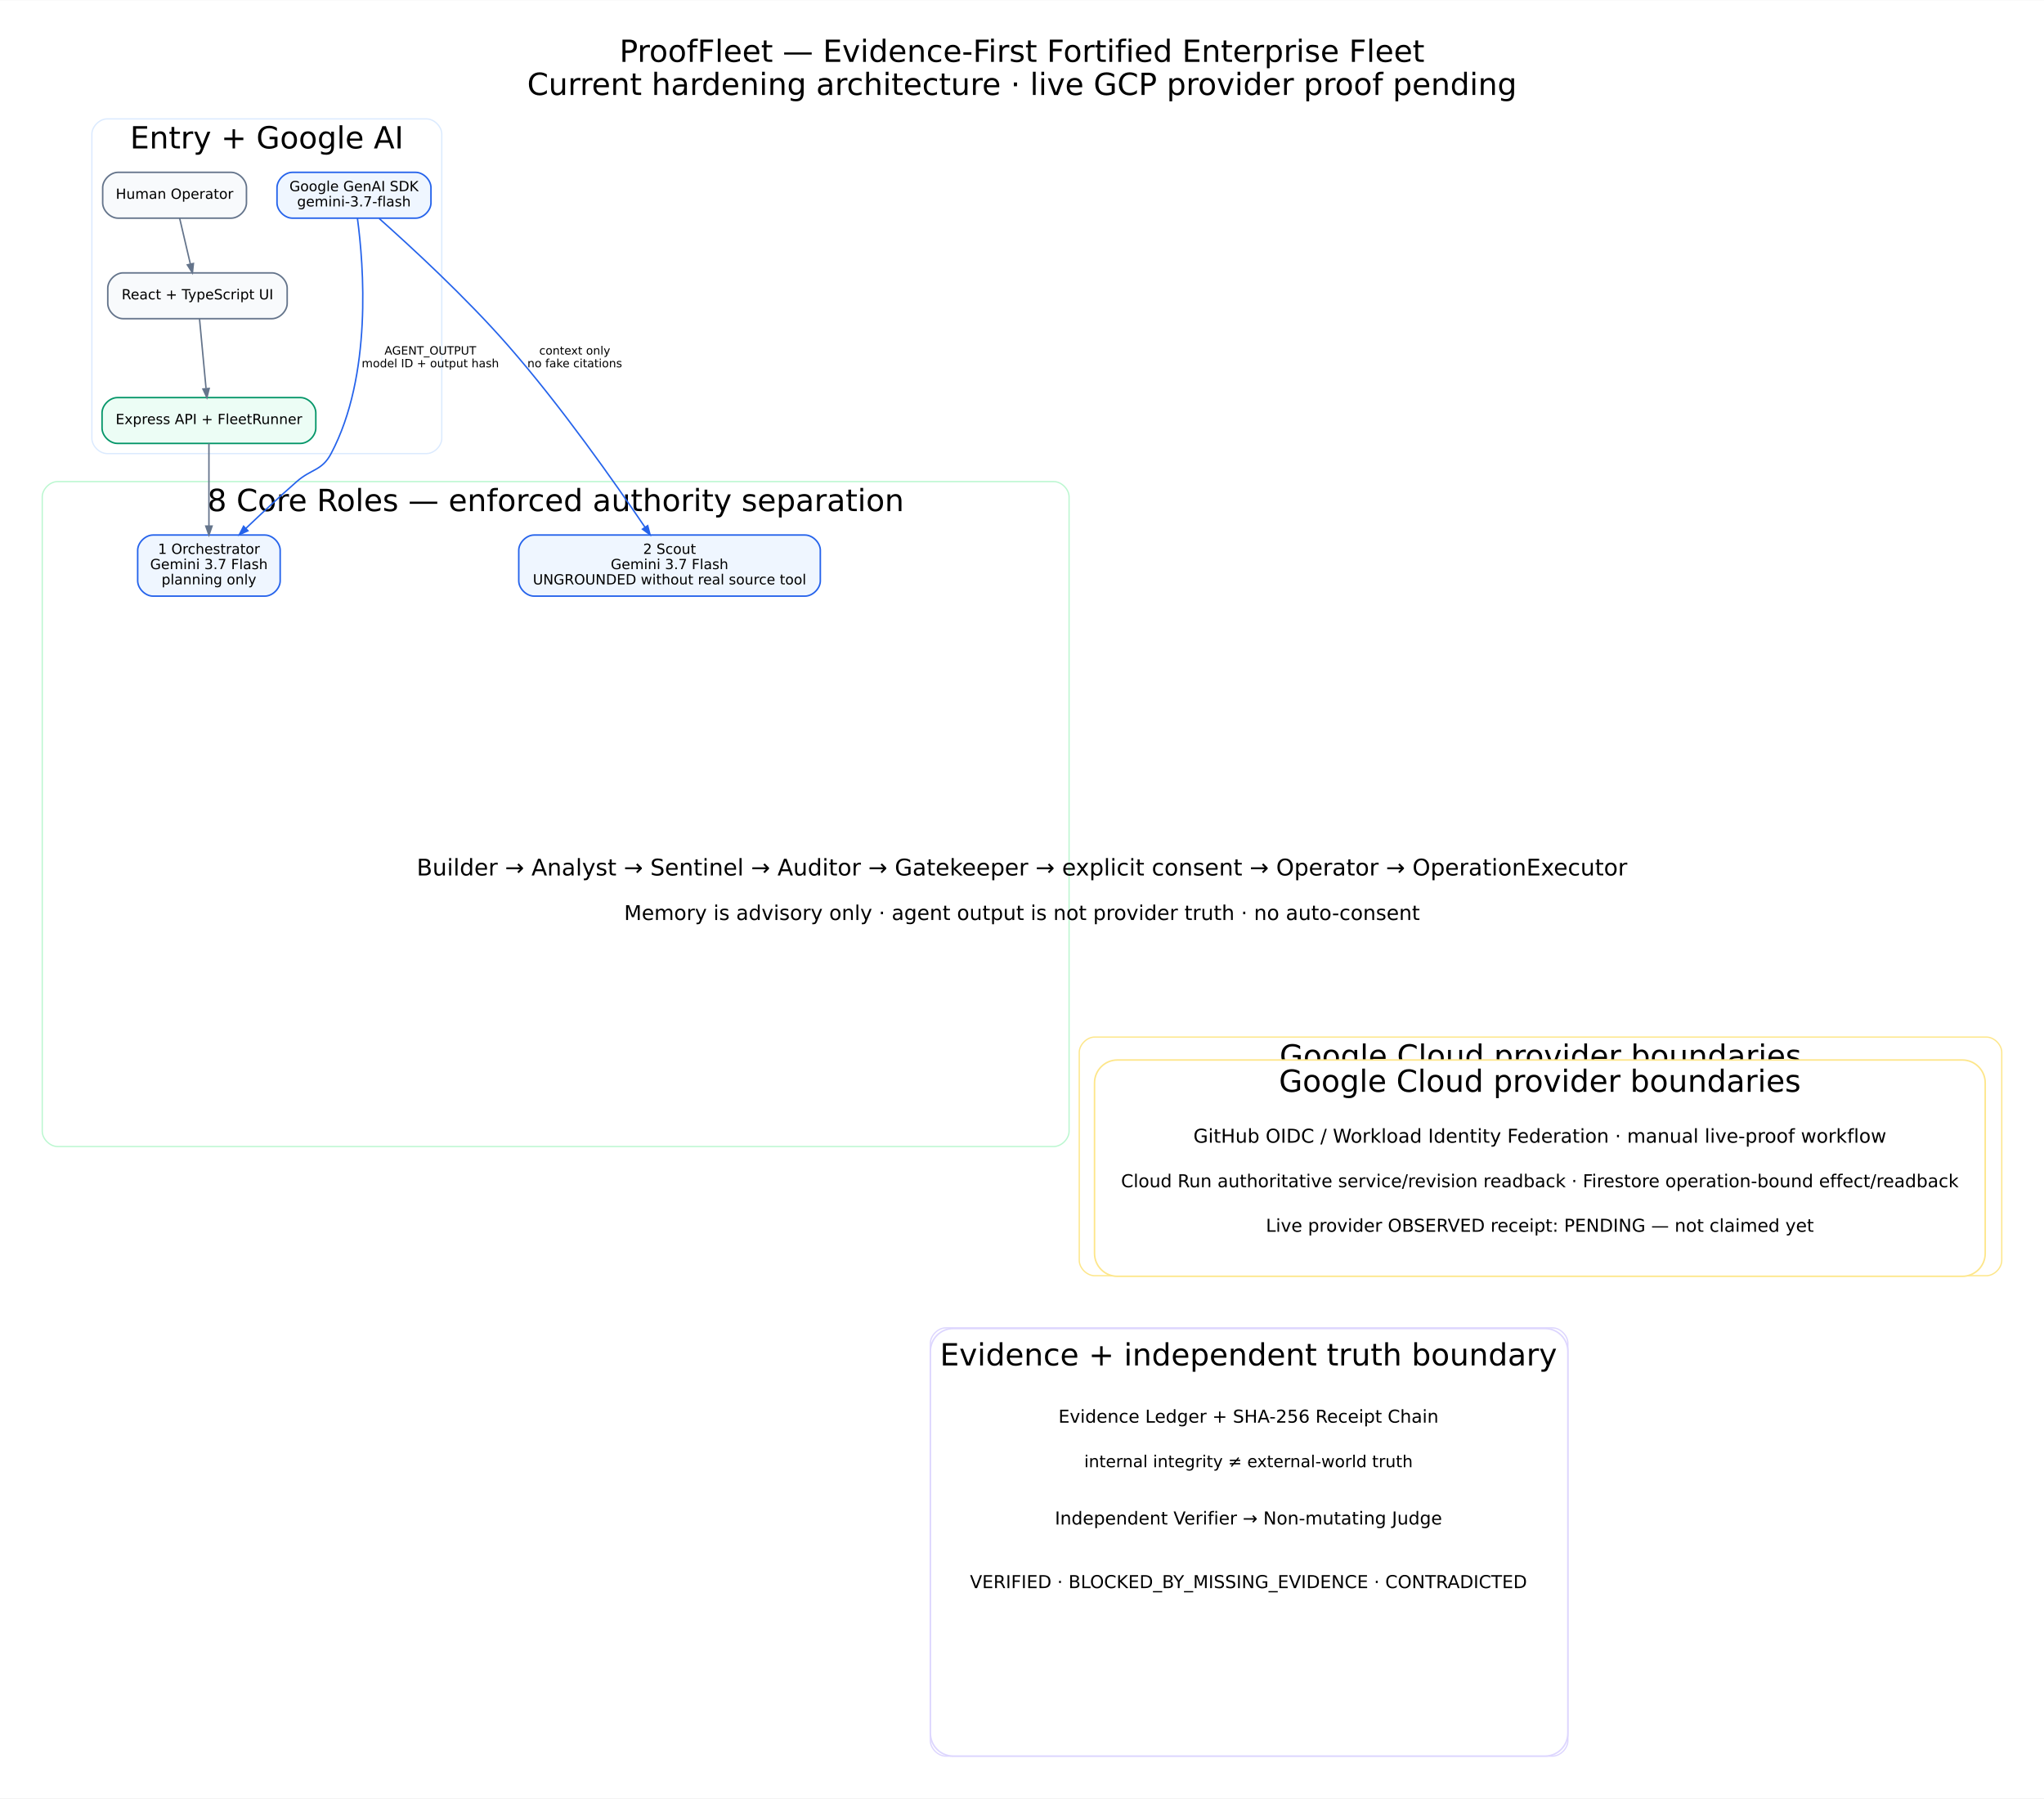
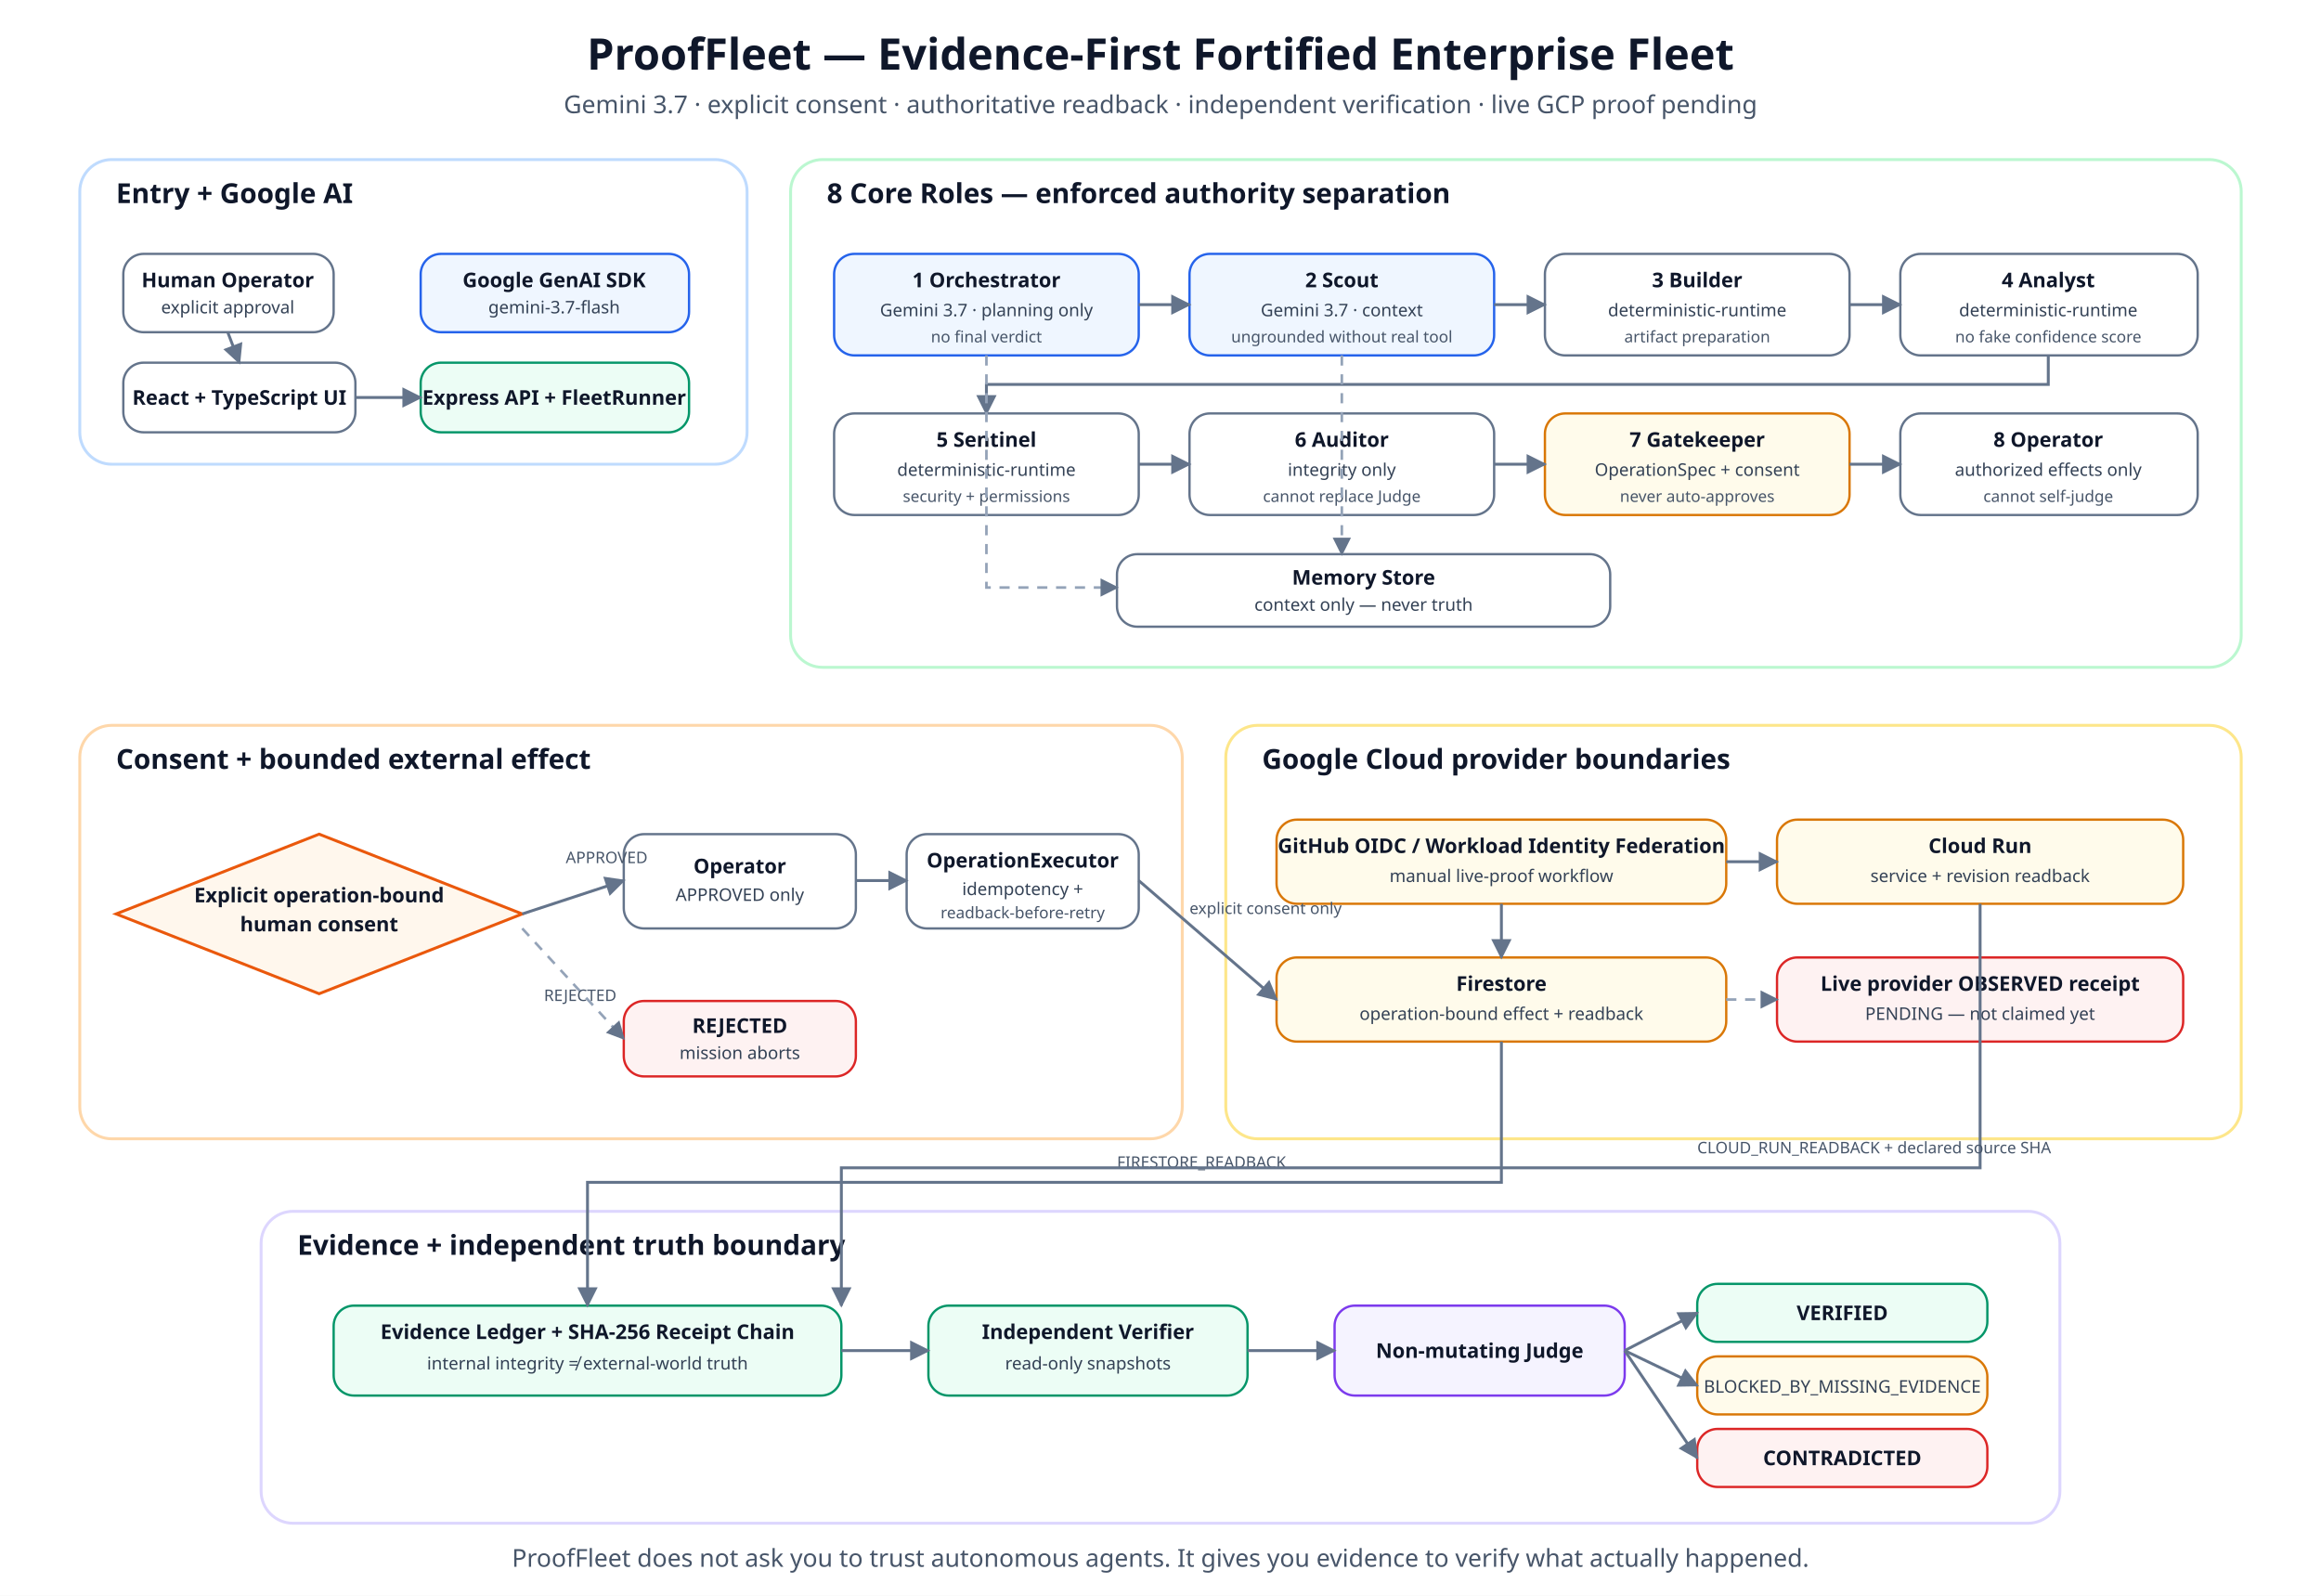
- <svg xmlns="http://www.w3.org/2000/svg" width="1606pt" height="1413pt" viewBox="0.00 0.00 1606.40 1412.90">
-   <g id="graph0" class="graph" transform="scale(1 1) rotate(0) translate(25.2 1387.7)">
-     <polygon fill="white" stroke="transparent" points="-25.2,25.2 -25.2,-1387.7 1581.2,-1387.7 1581.2,25.2 -25.2,25.2" />
-     <text text-anchor="middle" x="778" y="-1339.3" font-family="DejaVu Sans" font-size="24.00">ProofFleet — Evidence-First Fortified Enterprise Fleet</text>
-     <text text-anchor="middle" x="778" y="-1313.3" font-family="DejaVu Sans" font-size="24.00">Current hardening architecture · live GCP provider proof pending</text>
-     <g id="clust1" class="cluster">
-       <path fill="white" stroke="#dbeafe" d="M59,-1031.5C59,-1031.5 310,-1031.5 310,-1031.5 316,-1031.5 322,-1037.5 322,-1043.5 322,-1043.5 322,-1282.5 322,-1282.5 322,-1288.5 316,-1294.5 310,-1294.5 310,-1294.5 59,-1294.5 59,-1294.5 53,-1294.5 47,-1288.5 47,-1282.5 47,-1282.5 47,-1043.5 47,-1043.5 47,-1037.5 53,-1031.5 59,-1031.5" />
-       <text text-anchor="middle" x="184.5" y="-1271.3" font-family="DejaVu Sans" font-size="24.00">Entry + Google AI</text>
-     </g>
-     <g id="clust2" class="cluster">
-       <path fill="white" stroke="#bbf7d0" d="M20,-487C20,-487 803,-487 803,-487 809,-487 815,-493 815,-499 815,-499 815,-997.5 815,-997.5 815,-1003.5 809,-1009.5 803,-1009.5 803,-1009.5 20,-1009.5 20,-1009.5 14,-1009.5 8,-1003.5 8,-997.5 8,-997.5 8,-499 8,-499 8,-493 14,-487 20,-487" />
-       <text text-anchor="middle" x="411.5" y="-986.3" font-family="DejaVu Sans" font-size="24.00">8 Core Roles — enforced authority separation</text>
-     </g>
-     <g id="clust5" class="cluster">
-       <path fill="white" stroke="#fde68a" d="M835,-385.5C835,-385.5 1536,-385.5 1536,-385.5 1542,-385.5 1548,-391.5 1548,-397.5 1548,-397.5 1548,-561 1548,-561 1548,-567 1542,-573 1536,-573 1536,-573 835,-573 835,-573 829,-573 823,-567 823,-561 823,-561 823,-397.5 823,-397.5 823,-391.5 829,-385.5 835,-385.5" />
-       <text text-anchor="middle" x="1185.5" y="-549.8" font-family="DejaVu Sans" font-size="24.00">Google Cloud provider boundaries</text>
-     </g>
-     <g id="clust7" class="cluster">
-       <path fill="white" stroke="#ddd6fe" d="M718,-8C718,-8 1195,-8 1195,-8 1201,-8 1207,-14 1207,-20 1207,-20 1207,-332.5 1207,-332.5 1207,-338.5 1201,-344.5 1195,-344.5 1195,-344.5 718,-344.5 718,-344.5 712,-344.5 706,-338.5 706,-332.5 706,-332.5 706,-20 706,-20 706,-14 712,-8 718,-8" />
-       <text text-anchor="middle" x="956.5" y="-321.3" font-family="DejaVu Sans" font-size="24.00">Evidence + independent truth boundary</text>
-     </g>
-     <g id="node1" class="node">
-       <path fill="#f8fafc" stroke="#64748b" stroke-width="1.2" d="M156.5,-1252.5C156.5,-1252.5 67.5,-1252.5 67.5,-1252.5 61.5,-1252.5 55.5,-1246.5 55.5,-1240.5 55.5,-1240.5 55.5,-1228.5 55.5,-1228.5 55.5,-1222.5 61.5,-1216.5 67.5,-1216.5 67.5,-1216.5 156.5,-1216.5 156.5,-1216.5 162.5,-1216.5 168.5,-1222.5 168.5,-1228.5 168.5,-1228.5 168.5,-1240.5 168.5,-1240.5 168.5,-1246.5 162.5,-1252.5 156.5,-1252.5" />
-       <text text-anchor="middle" x="112" y="-1231.7" font-family="DejaVu Sans" font-size="11.00">Human Operator</text>
-     </g>
-     <g id="node2" class="node">
-       <path fill="#f8fafc" stroke="#64748b" stroke-width="1.2" d="M188.5,-1173.5C188.5,-1173.5 71.5,-1173.5 71.5,-1173.5 65.5,-1173.5 59.5,-1167.5 59.5,-1161.5 59.5,-1161.5 59.5,-1149.5 59.5,-1149.5 59.5,-1143.5 65.5,-1137.5 71.5,-1137.5 71.5,-1137.5 188.5,-1137.5 188.5,-1137.5 194.5,-1137.5 200.5,-1143.5 200.5,-1149.5 200.5,-1149.5 200.5,-1161.5 200.5,-1161.5 200.5,-1167.5 194.5,-1173.5 188.5,-1173.5" />
-       <text text-anchor="middle" x="130" y="-1152.7" font-family="DejaVu Sans" font-size="11.00">React + TypeScript UI</text>
-     </g>
-     <g id="edge1" class="edge">
-       <path fill="none" stroke="#64748b" stroke-width="1.15" d="M115.99,-1216.41C118.47,-1205.84 121.67,-1192.12 124.4,-1180.48" />
-       <polygon fill="#64748b" stroke="#64748b" stroke-width="1.15" points="126.81,-1180.91 126.02,-1173.54 122.04,-1179.8 126.81,-1180.91" />
-     </g>
-     <g id="node3" class="node">
-       <path fill="#ecfdf5" stroke="#059669" stroke-width="1.2" d="M211,-1075.5C211,-1075.5 67,-1075.5 67,-1075.5 61,-1075.5 55,-1069.5 55,-1063.5 55,-1063.5 55,-1051.5 55,-1051.5 55,-1045.5 61,-1039.5 67,-1039.5 67,-1039.5 211,-1039.5 211,-1039.5 217,-1039.5 223,-1045.5 223,-1051.5 223,-1051.5 223,-1063.5 223,-1063.5 223,-1069.5 217,-1075.5 211,-1075.5" />
-       <text text-anchor="middle" x="139" y="-1054.7" font-family="DejaVu Sans" font-size="11.00">Express API + FleetRunner</text>
-     </g>
-     <g id="edge2" class="edge">
-       <path fill="none" stroke="#64748b" stroke-width="1.15" d="M131.61,-1137.34C133.03,-1122.18 135.12,-1099.92 136.71,-1082.91" />
-       <polygon fill="#64748b" stroke="#64748b" stroke-width="1.15" points="139.19,-1082.71 137.4,-1075.51 134.31,-1082.26 139.19,-1082.71" />
-     </g>
-     <g id="node5" class="node">
-       <path fill="#eff6ff" stroke="#2563eb" stroke-width="1.2" d="M183,-967.5C183,-967.5 95,-967.5 95,-967.5 89,-967.5 83,-961.5 83,-955.5 83,-955.5 83,-931.5 83,-931.5 83,-925.5 89,-919.5 95,-919.5 95,-919.5 183,-919.5 183,-919.5 189,-919.5 195,-925.5 195,-931.5 195,-931.5 195,-955.5 195,-955.5 195,-961.5 189,-967.5 183,-967.5" />
-       <text text-anchor="middle" x="139" y="-952.7" font-family="DejaVu Sans" font-size="11.00">1 Orchestrator</text>
-       <text text-anchor="middle" x="139" y="-940.7" font-family="DejaVu Sans" font-size="11.00">Gemini 3.7 Flash</text>
-       <text text-anchor="middle" x="139" y="-928.7" font-family="DejaVu Sans" font-size="11.00">planning only</text>
-     </g>
-     <g id="edge23" class="edge">
-       <path fill="none" stroke="#64748b" stroke-width="1.15" d="M139,-1039.49C139,-1022.3 139,-995.38 139,-974.58" />
-       <polygon fill="#64748b" stroke="#64748b" stroke-width="1.15" points="141.45,-974.51 139,-967.51 136.55,-974.51 141.45,-974.51" />
-     </g>
-     <g id="node4" class="node">
-       <path fill="#eff6ff" stroke="#2563eb" stroke-width="1.2" d="M301.5,-1252.5C301.5,-1252.5 204.5,-1252.5 204.5,-1252.5 198.5,-1252.5 192.5,-1246.5 192.5,-1240.5 192.5,-1240.5 192.5,-1228.5 192.5,-1228.5 192.5,-1222.5 198.5,-1216.5 204.5,-1216.5 204.5,-1216.5 301.5,-1216.5 301.5,-1216.5 307.5,-1216.5 313.5,-1222.5 313.5,-1228.5 313.5,-1228.5 313.5,-1240.5 313.5,-1240.5 313.5,-1246.5 307.5,-1252.5 301.5,-1252.5" />
-       <text text-anchor="middle" x="253" y="-1237.7" font-family="DejaVu Sans" font-size="11.00">Google GenAI SDK</text>
-       <text text-anchor="middle" x="253" y="-1225.7" font-family="DejaVu Sans" font-size="11.00">gemini-3.7-flash</text>
-     </g>
-     <g id="edge24" class="edge">
-       <path fill="none" stroke="#2563eb" stroke-width="1.15" d="M255.72,-1216.3C260.61,-1179.8 267.6,-1092.92 235,-1031.5 227.74,-1017.83 219.64,-1019.7 208,-1009.5 194.57,-997.73 180.13,-984.26 167.95,-972.65" />
-       <polygon fill="#2563eb" stroke="#2563eb" stroke-width="1.15" points="169.63,-970.86 162.88,-967.79 166.24,-974.4 169.63,-970.86" />
-       <text text-anchor="middle" x="313" y="-1109.3" font-family="DejaVu Sans" font-size="9.00">AGENT_OUTPUT</text>
-       <text text-anchor="middle" x="313" y="-1099.3" font-family="DejaVu Sans" font-size="9.00">model ID + output hash</text>
-     </g>
-     <g id="node6" class="node">
-       <path fill="#eff6ff" stroke="#2563eb" stroke-width="1.2" d="M607.5,-967.5C607.5,-967.5 394.5,-967.5 394.5,-967.5 388.5,-967.5 382.5,-961.5 382.5,-955.5 382.5,-955.5 382.5,-931.5 382.5,-931.5 382.5,-925.5 388.5,-919.5 394.5,-919.5 394.5,-919.5 607.5,-919.5 607.5,-919.5 613.5,-919.5 619.5,-925.5 619.5,-931.5 619.5,-931.5 619.5,-955.5 619.5,-955.5 619.5,-961.5 613.5,-967.5 607.5,-967.5" />
-       <text text-anchor="middle" x="501" y="-952.7" font-family="DejaVu Sans" font-size="11.00">2 Scout</text>
-       <text text-anchor="middle" x="501" y="-940.7" font-family="DejaVu Sans" font-size="11.00">Gemini 3.7 Flash</text>
-       <text text-anchor="middle" x="501" y="-928.7" font-family="DejaVu Sans" font-size="11.00">UNGROUNDED without real source tool</text>
-     </g>
-     <g id="edge25" class="edge">
-       <path fill="none" stroke="#2563eb" stroke-width="1.15" d="M272.84,-1216.19C297.65,-1194.13 340.89,-1154.32 374,-1116.5 415.6,-1068.98 458.01,-1008.64 481.77,-973.52" />
-       <polygon fill="#2563eb" stroke="#2563eb" stroke-width="1.15" points="483.82,-974.86 485.7,-967.69 479.76,-972.12 483.82,-974.86" />
-       <text text-anchor="middle" x="426.5" y="-1109.3" font-family="DejaVu Sans" font-size="9.00">context only</text>
-       <text text-anchor="middle" x="426.5" y="-1099.3" font-family="DejaVu Sans" font-size="9.00">no fake citations</text>
-     </g>
-     <text text-anchor="middle" x="778" y="-700" font-family="DejaVu Sans" font-size="18.00">Builder → Analyst → Sentinel → Auditor → Gatekeeper → explicit consent → Operator → OperationExecutor</text>
-     <text text-anchor="middle" x="778" y="-665" font-family="DejaVu Sans" font-size="16.00">Memory is advisory only · agent output is not provider truth · no auto-consent</text>
-     <rect x="835" y="385" width="700" height="170" rx="18" ry="18" fill="white" stroke="#fde68a" stroke-width="1.2" transform="scale(1,-1)" />
-     <text text-anchor="middle" x="1185" y="-530" font-family="DejaVu Sans" font-size="24.00">Google Cloud provider boundaries</text>
-     <text text-anchor="middle" x="1185" y="-490" font-family="DejaVu Sans" font-size="15.00">GitHub OIDC / Workload Identity Federation · manual live-proof workflow</text>
-     <text text-anchor="middle" x="1185" y="-455" font-family="DejaVu Sans" font-size="14.00">Cloud Run authoritative service/revision readback · Firestore operation-bound effect/readback</text>
-     <text text-anchor="middle" x="1185" y="-420" font-family="DejaVu Sans" font-size="14.00">Live provider OBSERVED receipt: PENDING — not claimed yet</text>
-     <rect x="706" y="8" width="501" height="336" rx="18" ry="18" fill="white" stroke="#ddd6fe" stroke-width="1.2" transform="scale(1,-1)" />
-     <text text-anchor="middle" x="956" y="-315" font-family="DejaVu Sans" font-size="24.00">Evidence + independent truth boundary</text>
-     <text text-anchor="middle" x="956" y="-270" font-family="DejaVu Sans" font-size="14.00">Evidence Ledger + SHA-256 Receipt Chain</text>
-     <text text-anchor="middle" x="956" y="-235" font-family="DejaVu Sans" font-size="13.00">internal integrity ≠ external-world truth</text>
-     <text text-anchor="middle" x="956" y="-190" font-family="DejaVu Sans" font-size="14.00">Independent Verifier → Non-mutating Judge</text>
-     <text text-anchor="middle" x="956" y="-140" font-family="DejaVu Sans" font-size="14.00">VERIFIED · BLOCKED_BY_MISSING_EVIDENCE · CONTRADICTED</text>
+ <svg xmlns="http://www.w3.org/2000/svg" width="1600" height="1100" viewBox="0 0 1600 1100">
+   <defs>
+     <marker id="arrow" viewBox="0 0 10 10" refX="9" refY="5" markerWidth="7" markerHeight="7" orient="auto-start-reverse">
+       <path d="M 0 0 L 10 5 L 0 10 z" fill="#64748b" />
+     </marker>
+     <style>
+     .title{font:700 30px sans-serif;fill:#0f172a}.subtitle{font:400 17px sans-serif;fill:#475569}
+     .zone{fill:#fff;stroke-width:2}.zlabel{font:700 19px sans-serif;fill:#0f172a}
+     .box{fill:#fff;stroke:#64748b;stroke-width:1.6;rx:14}.blue{fill:#eff6ff;stroke:#2563eb}.green{fill:#ecfdf5;stroke:#059669}.amber{fill:#fffbeb;stroke:#d97706}.purple{fill:#f5f3ff;stroke:#7c3aed}.red{fill:#fef2f2;stroke:#dc2626}
+     .text{font:600 14px sans-serif;fill:#0f172a}.small{font:400 12px sans-serif;fill:#334155}.tiny{font:400 11px sans-serif;fill:#475569}
+     .line{stroke:#64748b;stroke-width:2;fill:none;marker-end:url(#arrow)}.dash{stroke:#94a3b8;stroke-width:1.8;stroke-dasharray:7 6;fill:none;marker-end:url(#arrow)}
+   </style>
+   </defs>
+   <rect width="1600" height="1100" fill="white" />
+   <text x="800" y="48" text-anchor="middle" class="title">ProofFleet — Evidence-First Fortified Enterprise Fleet</text>
+   <text x="800" y="78" text-anchor="middle" class="subtitle">Gemini 3.7 · explicit consent · authoritative readback · independent verification · live GCP proof pending</text>
+   <rect x="55" y="110" width="460" height="210" rx="22" class="zone" stroke="#bfdbfe" />
+   <text x="80" y="140" class="zlabel">Entry + Google AI</text>
+   <rect x="85" y="175" width="145" height="54" class="box" />
+   <text x="157" y="198" text-anchor="middle" class="text">Human Operator</text>
+   <text x="157" y="216" text-anchor="middle" class="small">explicit approval</text>
+   <rect x="290" y="175" width="185" height="54" class="box blue" />
+   <text x="382" y="198" text-anchor="middle" class="text">Google GenAI SDK</text>
+   <text x="382" y="216" text-anchor="middle" class="small">gemini-3.7-flash</text>
+   <rect x="85" y="250" width="160" height="48" class="box" />
+   <text x="165" y="279" text-anchor="middle" class="text">React + TypeScript UI</text>
+   <rect x="290" y="250" width="185" height="48" class="box green" />
+   <text x="382" y="279" text-anchor="middle" class="text">Express API + FleetRunner</text>
+   <path d="M157 229 L165 250" class="line" />
+   <path d="M245 274 L290 274" class="line" />
+   <rect x="545" y="110" width="1000" height="350" rx="22" class="zone" stroke="#bbf7d0" />
+   <text x="570" y="140" class="zlabel">8 Core Roles — enforced authority separation</text>
+   <g>
+     <rect x="575" y="175" width="210" height="70" class="box blue" />
+     <text x="680" y="198" text-anchor="middle" class="text">1 Orchestrator</text>
+     <text x="680" y="218" text-anchor="middle" class="small">Gemini 3.7 · planning only</text>
+     <text x="680" y="236" text-anchor="middle" class="tiny">no final verdict</text>
+     <rect x="820" y="175" width="210" height="70" class="box blue" />
+     <text x="925" y="198" text-anchor="middle" class="text">2 Scout</text>
+     <text x="925" y="218" text-anchor="middle" class="small">Gemini 3.7 · context</text>
+     <text x="925" y="236" text-anchor="middle" class="tiny">ungrounded without real tool</text>
+     <rect x="1065" y="175" width="210" height="70" class="box" />
+     <text x="1170" y="198" text-anchor="middle" class="text">3 Builder</text>
+     <text x="1170" y="218" text-anchor="middle" class="small">deterministic-runtime</text>
+     <text x="1170" y="236" text-anchor="middle" class="tiny">artifact preparation</text>
+     <rect x="1310" y="175" width="205" height="70" class="box" />
+     <text x="1412" y="198" text-anchor="middle" class="text">4 Analyst</text>
+     <text x="1412" y="218" text-anchor="middle" class="small">deterministic-runtime</text>
+     <text x="1412" y="236" text-anchor="middle" class="tiny">no fake confidence score</text>
+     <rect x="575" y="285" width="210" height="70" class="box" />
+     <text x="680" y="308" text-anchor="middle" class="text">5 Sentinel</text>
+     <text x="680" y="328" text-anchor="middle" class="small">deterministic-runtime</text>
+     <text x="680" y="346" text-anchor="middle" class="tiny">security + permissions</text>
+     <rect x="820" y="285" width="210" height="70" class="box" />
+     <text x="925" y="308" text-anchor="middle" class="text">6 Auditor</text>
+     <text x="925" y="328" text-anchor="middle" class="small">integrity only</text>
+     <text x="925" y="346" text-anchor="middle" class="tiny">cannot replace Judge</text>
+     <rect x="1065" y="285" width="210" height="70" class="box amber" />
+     <text x="1170" y="308" text-anchor="middle" class="text">7 Gatekeeper</text>
+     <text x="1170" y="328" text-anchor="middle" class="small">OperationSpec + consent</text>
+     <text x="1170" y="346" text-anchor="middle" class="tiny">never auto-approves</text>
+     <rect x="1310" y="285" width="205" height="70" class="box" />
+     <text x="1412" y="308" text-anchor="middle" class="text">8 Operator</text>
+     <text x="1412" y="328" text-anchor="middle" class="small">authorized effects only</text>
+     <text x="1412" y="346" text-anchor="middle" class="tiny">cannot self-judge</text>
  </g>
+   <path d="M785 210 L820 210" class="line" />
+   <path d="M1030 210 L1065 210" class="line" />
+   <path d="M1275 210 L1310 210" class="line" />
+   <path d="M1412 245 L1412 265 L680 265 L680 285" class="line" />
+   <path d="M785 320 L820 320" class="line" />
+   <path d="M1030 320 L1065 320" class="line" />
+   <path d="M1275 320 L1310 320" class="line" />
+   <rect x="770" y="382" width="340" height="50" class="box" />
+   <text x="940" y="403" text-anchor="middle" class="text">Memory Store</text>
+   <text x="940" y="421" text-anchor="middle" class="small">context only — never truth</text>
+   <path d="M680 245 L680 405 L770 405" class="dash" />
+   <path d="M925 245 L925 382" class="dash" />
+   <rect x="55" y="500" width="760" height="285" rx="22" class="zone" stroke="#fed7aa" />
+   <text x="80" y="530" class="zlabel">Consent + bounded external effect</text>
+   <polygon points="220,575 360,630 220,685 80,630" fill="#fff7ed" stroke="#ea580c" stroke-width="2" />
+   <text x="220" y="622" text-anchor="middle" class="text">Explicit operation-bound</text>
+   <text x="220" y="642" text-anchor="middle" class="text">human consent</text>
+   <rect x="430" y="575" width="160" height="65" class="box" />
+   <text x="510" y="602" text-anchor="middle" class="text">Operator</text>
+   <text x="510" y="621" text-anchor="middle" class="small">APPROVED only</text>
+   <rect x="625" y="575" width="160" height="65" class="box" />
+   <text x="705" y="598" text-anchor="middle" class="text">OperationExecutor</text>
+   <text x="705" y="617" text-anchor="middle" class="small">idempotency +</text>
+   <text x="705" y="633" text-anchor="middle" class="tiny">readback-before-retry</text>
+   <rect x="430" y="690" width="160" height="52" class="box red" />
+   <text x="510" y="712" text-anchor="middle" class="text">REJECTED</text>
+   <text x="510" y="730" text-anchor="middle" class="small">mission aborts</text>
+   <path d="M360 630 L430 607" class="line" />
+   <text x="390" y="595" class="tiny">APPROVED</text>
+   <path d="M360 640 L430 716" class="dash" />
+   <text x="375" y="690" class="tiny">REJECTED</text>
+   <path d="M590 607 L625 607" class="line" />
+   <rect x="845" y="500" width="700" height="285" rx="22" class="zone" stroke="#fde68a" />
+   <text x="870" y="530" class="zlabel">Google Cloud provider boundaries</text>
+   <rect x="880" y="565" width="310" height="58" class="box amber" />
+   <text x="1035" y="588" text-anchor="middle" class="text">GitHub OIDC / Workload Identity Federation</text>
+   <text x="1035" y="608" text-anchor="middle" class="small">manual live-proof workflow</text>
+   <rect x="1225" y="565" width="280" height="58" class="box amber" />
+   <text x="1365" y="588" text-anchor="middle" class="text">Cloud Run</text>
+   <text x="1365" y="608" text-anchor="middle" class="small">service + revision readback</text>
+   <rect x="880" y="660" width="310" height="58" class="box amber" />
+   <text x="1035" y="683" text-anchor="middle" class="text">Firestore</text>
+   <text x="1035" y="703" text-anchor="middle" class="small">operation-bound effect + readback</text>
+   <rect x="1225" y="660" width="280" height="58" class="box red" />
+   <text x="1365" y="683" text-anchor="middle" class="text">Live provider OBSERVED receipt</text>
+   <text x="1365" y="703" text-anchor="middle" class="small">PENDING — not claimed yet</text>
+   <path d="M1190 594 L1225 594" class="line" />
+   <path d="M1035 623 L1035 660" class="line" />
+   <path d="M1190 689 L1225 689" class="dash" />
+   <path d="M785 607 L880 689" class="line" />
+   <text x="820" y="630" class="tiny">explicit consent only</text>
+   <rect x="180" y="835" width="1240" height="215" rx="22" class="zone" stroke="#ddd6fe" />
+   <text x="205" y="865" class="zlabel">Evidence + independent truth boundary</text>
+   <rect x="230" y="900" width="350" height="62" class="box green" />
+   <text x="405" y="923" text-anchor="middle" class="text">Evidence Ledger + SHA-256 Receipt Chain</text>
+   <text x="405" y="944" text-anchor="middle" class="small">internal integrity ≠ external-world truth</text>
+   <rect x="640" y="900" width="220" height="62" class="box green" />
+   <text x="750" y="923" text-anchor="middle" class="text">Independent Verifier</text>
+   <text x="750" y="944" text-anchor="middle" class="small">read-only snapshots</text>
+   <rect x="920" y="900" width="200" height="62" class="box purple" />
+   <text x="1020" y="936" text-anchor="middle" class="text">Non-mutating Judge</text>
+   <rect x="1170" y="885" width="200" height="40" class="box green" />
+   <text x="1270" y="910" text-anchor="middle" class="text">VERIFIED</text>
+   <rect x="1170" y="935" width="200" height="40" class="box amber" />
+   <text x="1270" y="960" text-anchor="middle" class="small">BLOCKED_BY_MISSING_EVIDENCE</text>
+   <rect x="1170" y="985" width="200" height="40" class="box red" />
+   <text x="1270" y="1010" text-anchor="middle" class="text">CONTRADICTED</text>
+   <path d="M580 931 L640 931" class="line" />
+   <path d="M860 931 L920 931" class="line" />
+   <path d="M1120 931 L1170 905" class="line" />
+   <path d="M1120 931 L1170 955" class="line" />
+   <path d="M1120 931 L1170 1005" class="line" />
+   <path d="M1035 718 L1035 815 L405 815 L405 900" class="line" />
+   <text x="770" y="805" class="tiny">FIRESTORE_READBACK</text>
+   <path d="M1365 623 L1365 805 L580 805 L580 900" class="line" />
+   <text x="1170" y="795" class="tiny">CLOUD_RUN_READBACK + declared source SHA</text>
+   <text x="800" y="1080" text-anchor="middle" class="subtitle">ProofFleet does not ask you to trust autonomous agents. It gives you evidence to verify what actually happened.</text>
</svg>
